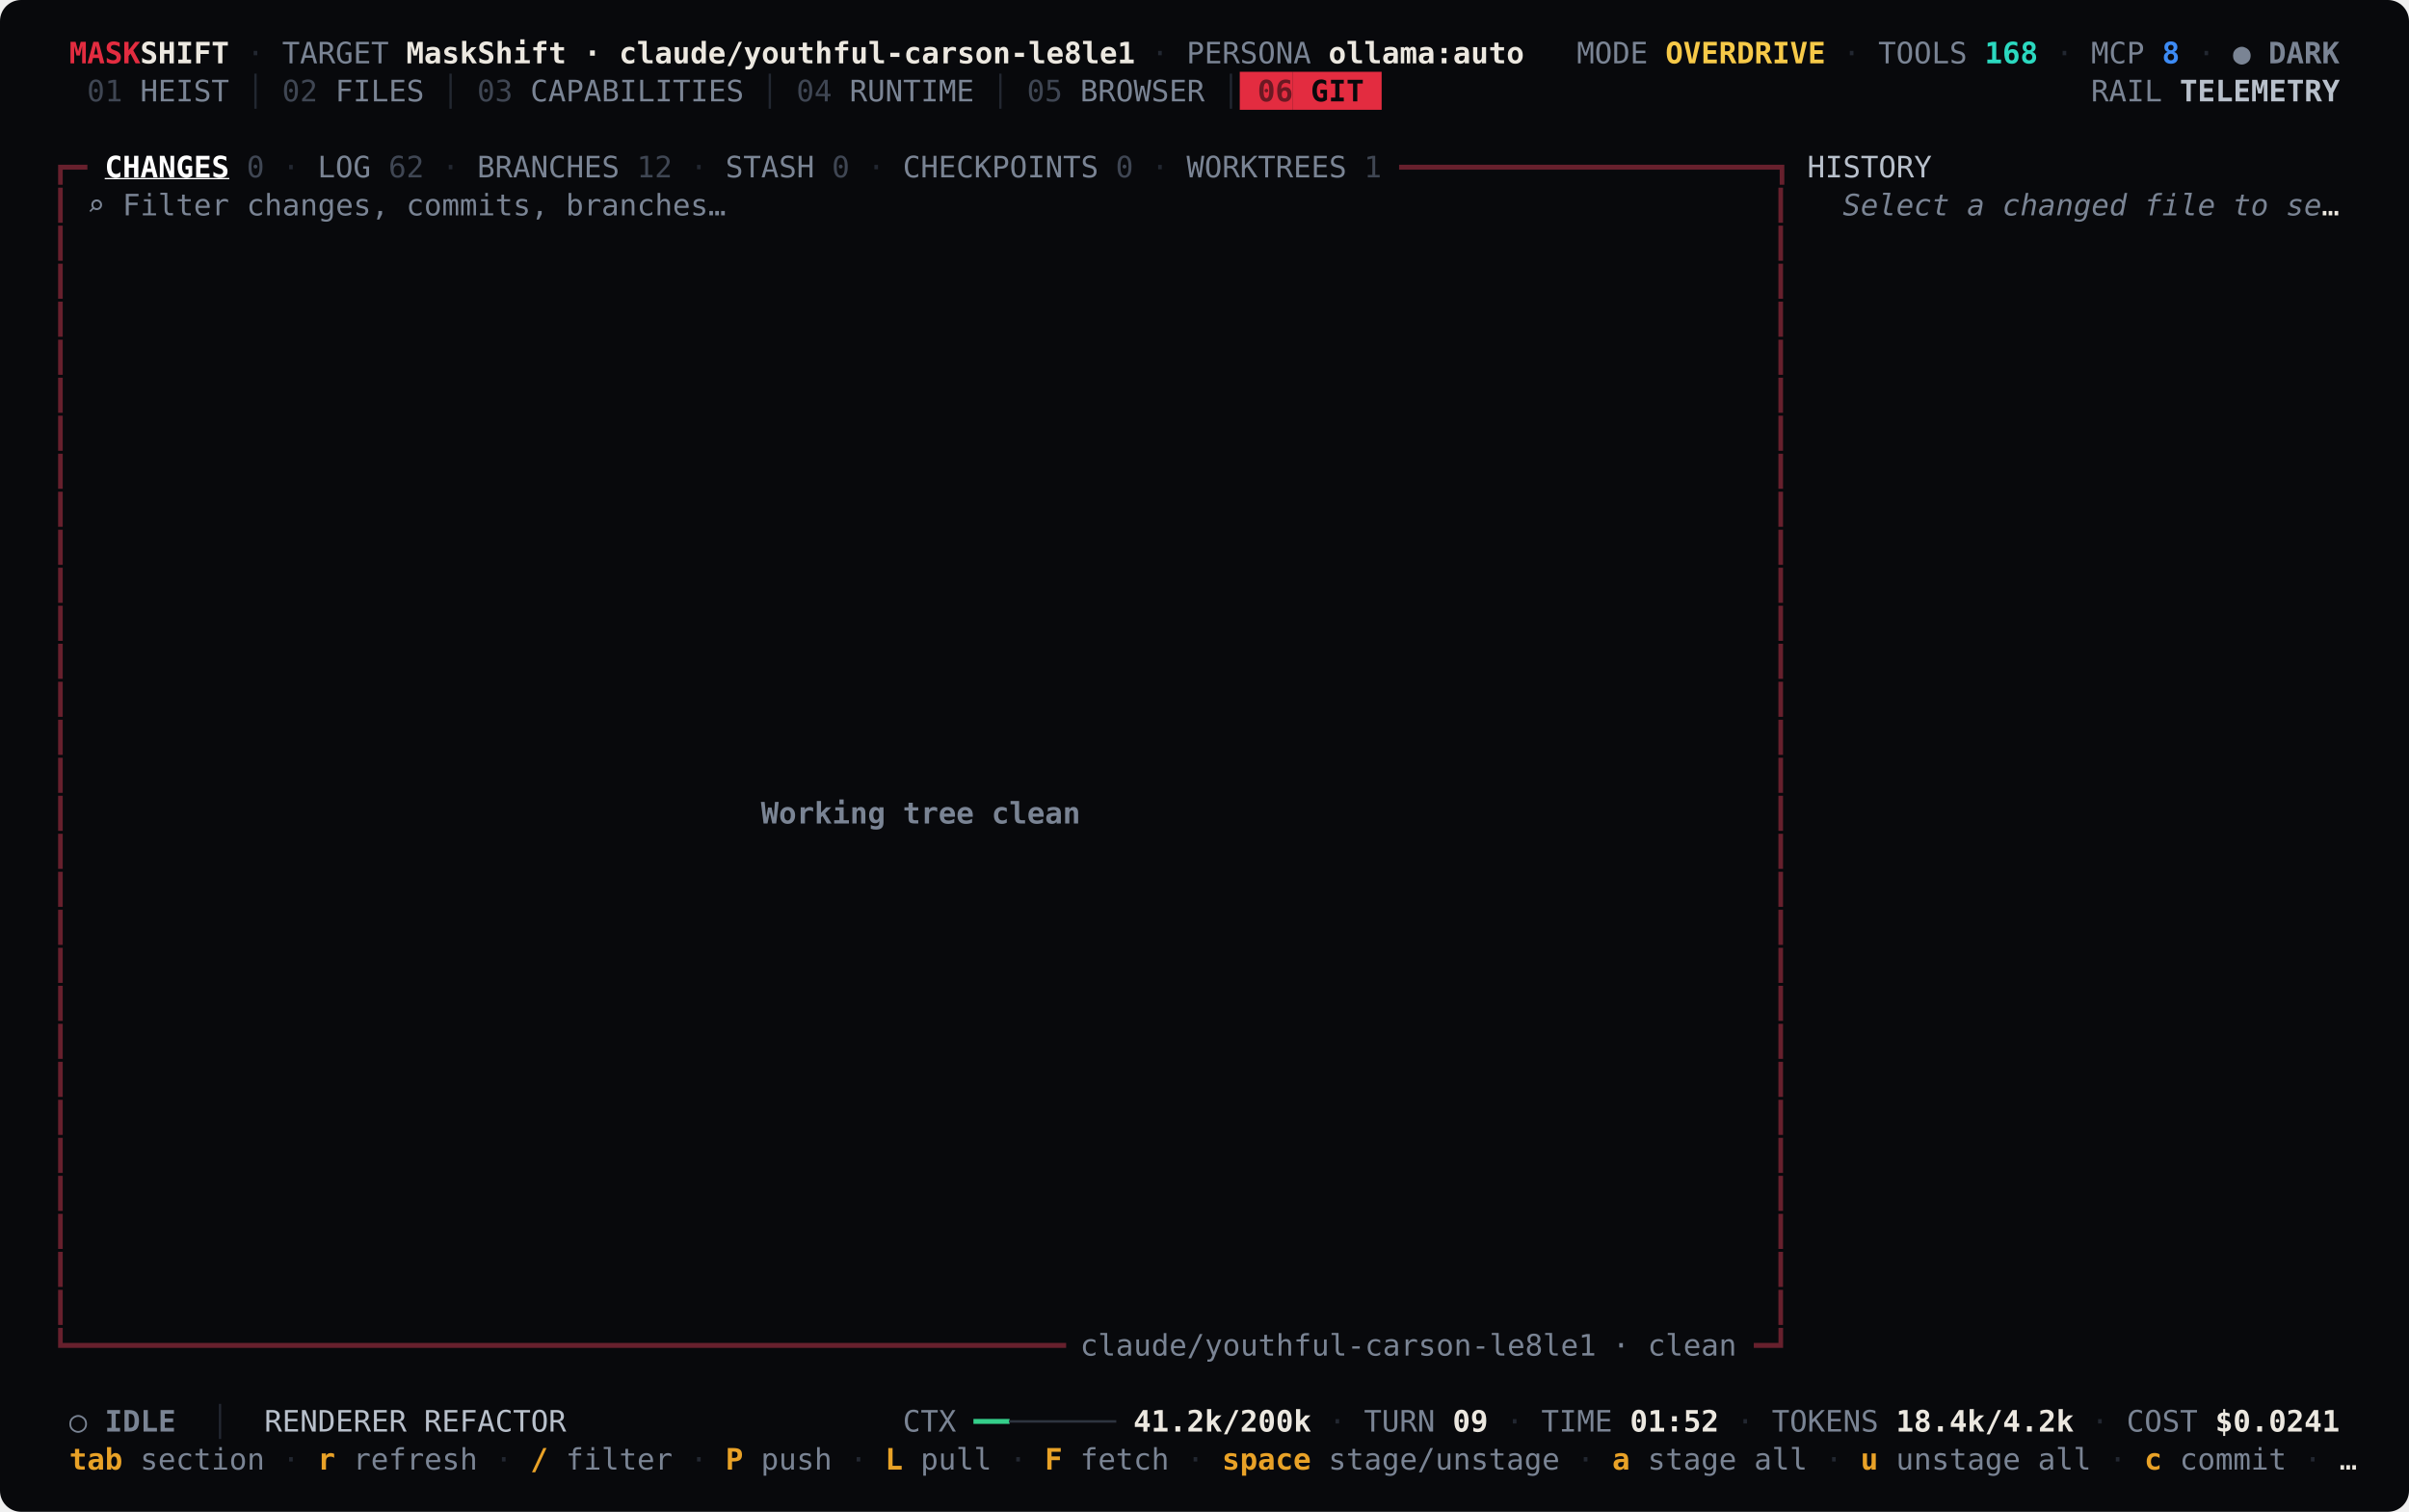
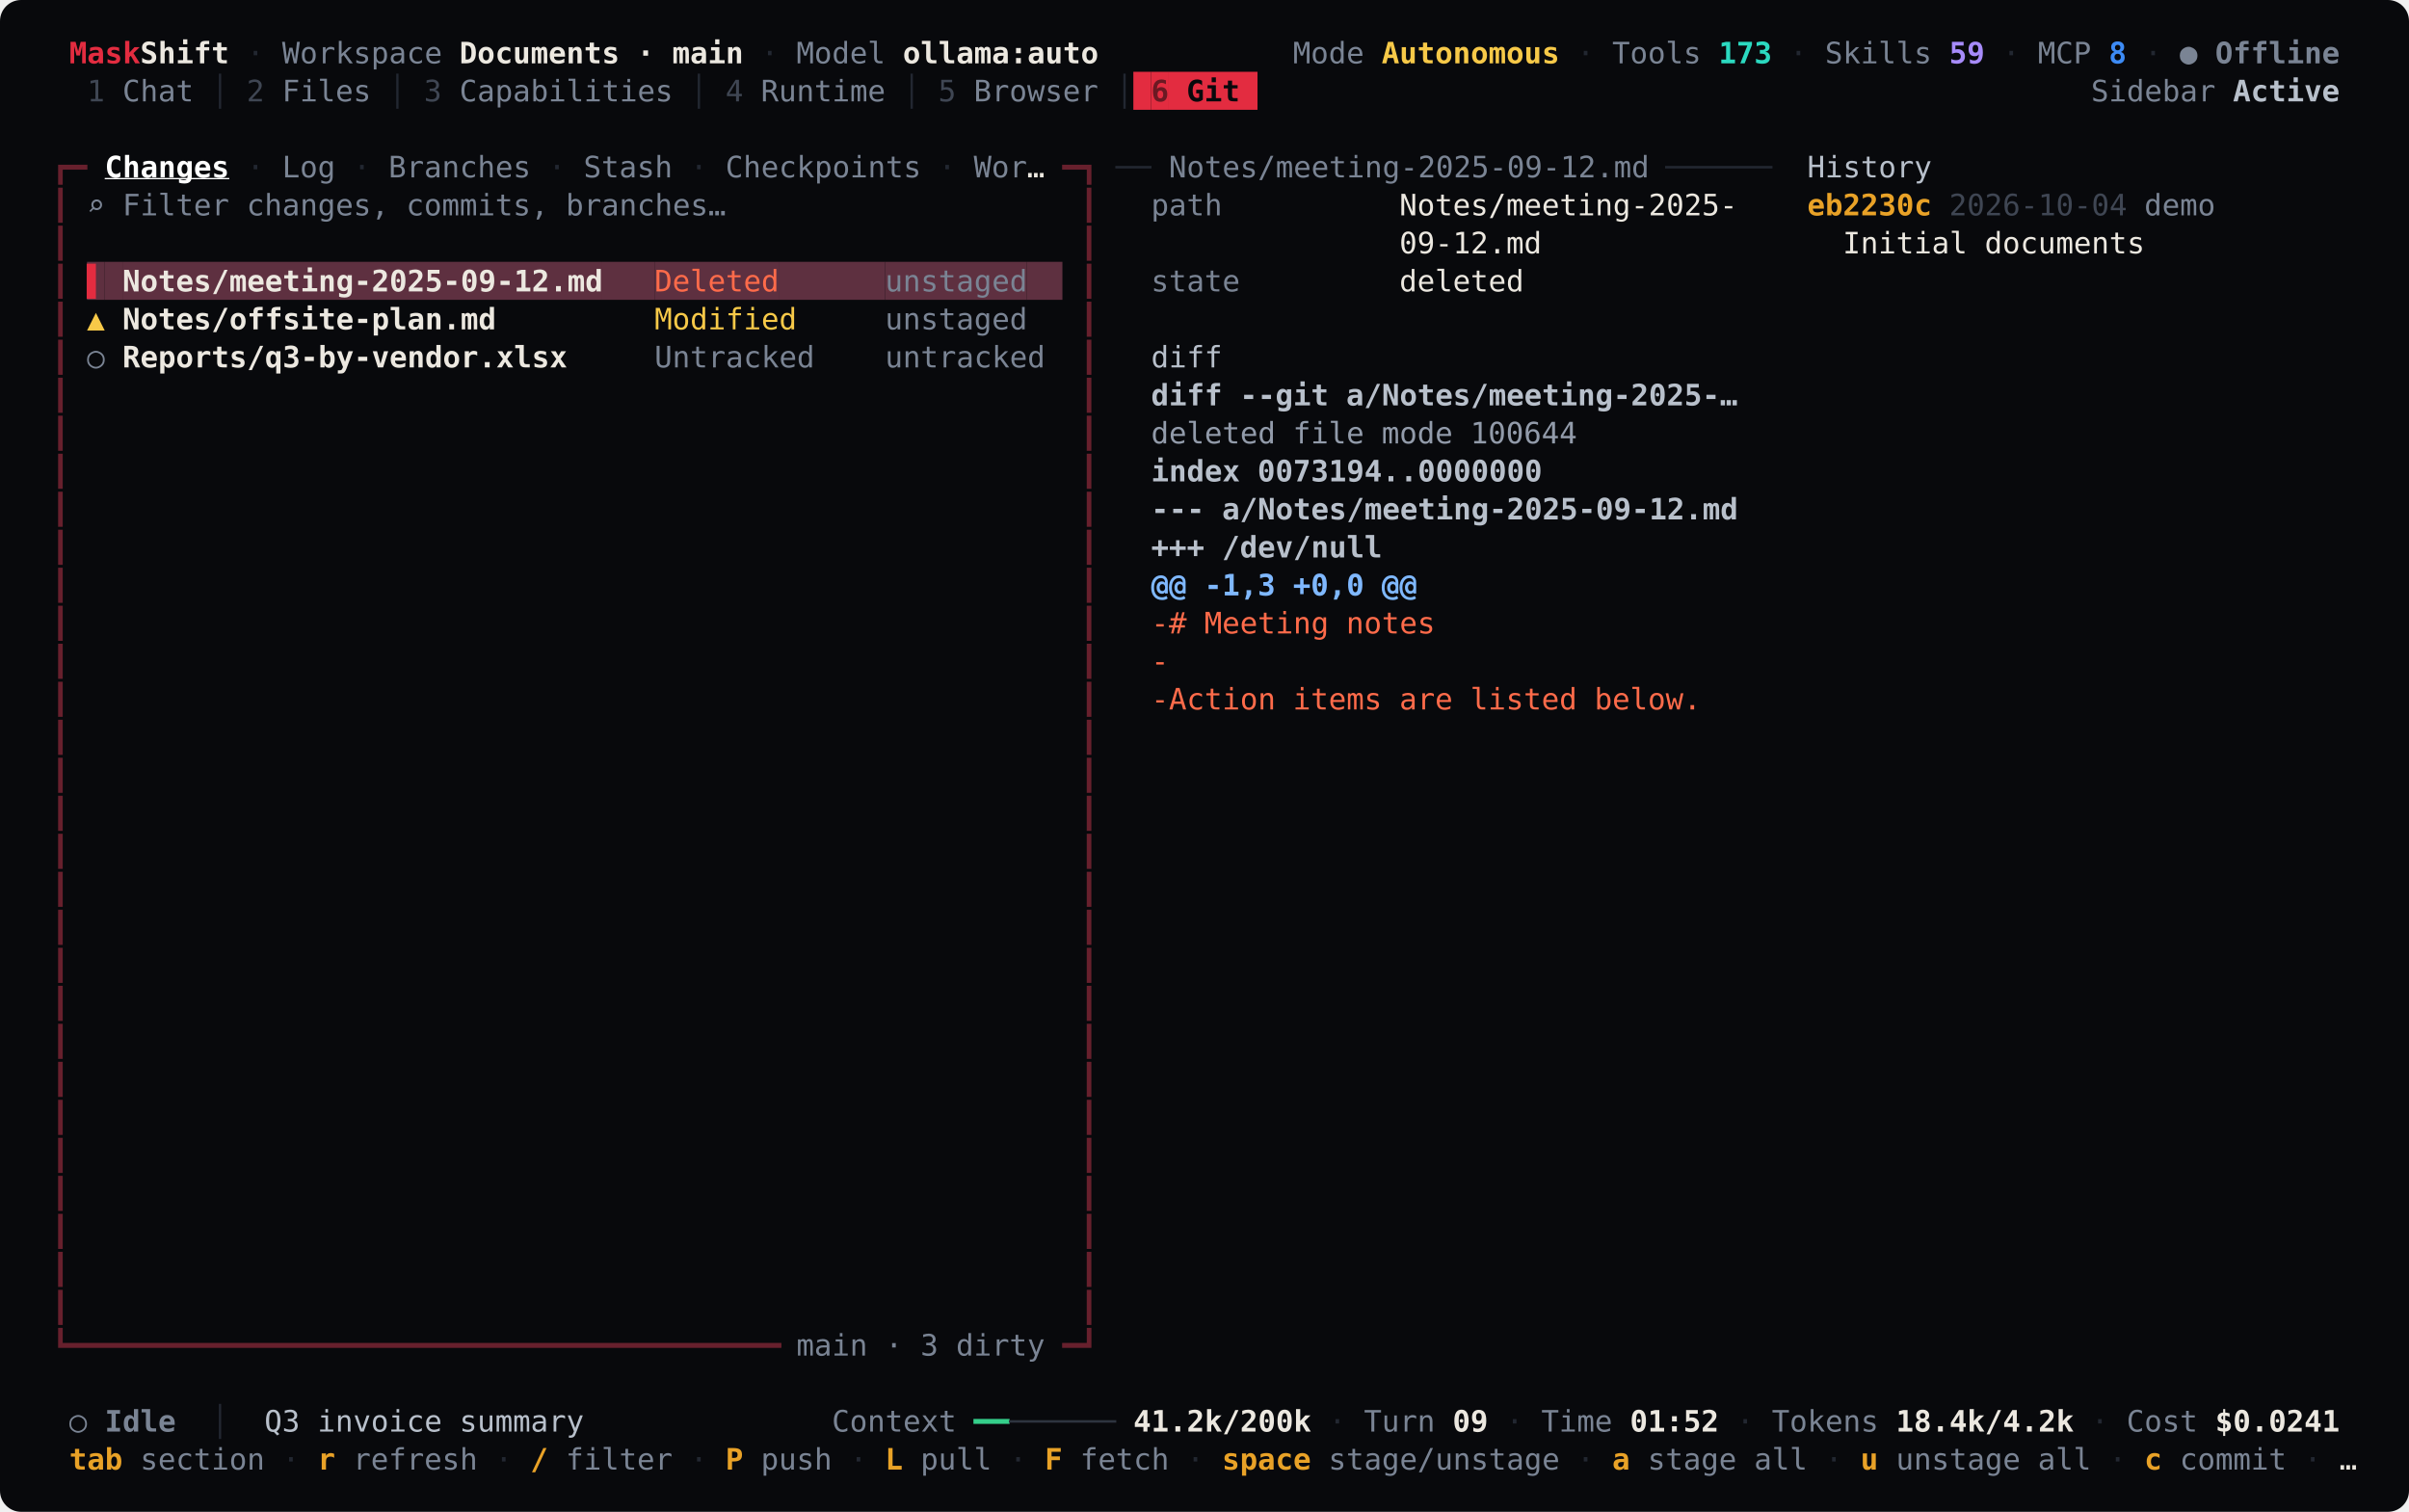
- <svg xmlns="http://www.w3.org/2000/svg" width="1141" height="716" viewBox="0 0 1141 716" role="img" aria-label="MaskShift — 06 GIT">
+ <svg xmlns="http://www.w3.org/2000/svg" width="1141" height="716" viewBox="0 0 1141 716" role="img" aria-label="MaskShift — Git">
  <rect width="100%" height="100%" rx="10" fill="#08090C" />
  <g font-family="SFMono-Regular, Menlo, Consolas, DejaVu Sans Mono, monospace" font-size="14" xml:space="preserve">
-     <text x="32.80" y="30.00" fill="#e32c40" textLength="33.60" lengthAdjust="spacingAndGlyphs" font-weight="700">MASK</text>
-     <text x="66.40" y="30.00" fill="#ece8e0" textLength="42.00" lengthAdjust="spacingAndGlyphs" font-weight="700">SHIFT</text>
+     <text x="32.80" y="30.00" fill="#e32c40" textLength="33.60" lengthAdjust="spacingAndGlyphs" font-weight="700">Mask</text>
+     <text x="66.40" y="30.00" fill="#ece8e0" textLength="42.00" lengthAdjust="spacingAndGlyphs" font-weight="700">Shift</text>
    <text x="116.80" y="30.00" fill="#222731" textLength="8.40" lengthAdjust="spacingAndGlyphs">·</text>
-     <text x="133.60" y="30.00" fill="#7a8494" textLength="50.40" lengthAdjust="spacingAndGlyphs">TARGET</text>
-     <text x="192.40" y="30.00" fill="#ece8e0" textLength="75.60" lengthAdjust="spacingAndGlyphs" font-weight="700">MaskShift</text>
-     <text x="276.40" y="30.00" fill="#ece8e0" textLength="8.40" lengthAdjust="spacingAndGlyphs" font-weight="700">·</text>
-     <text x="293.20" y="30.00" fill="#ece8e0" textLength="243.60" lengthAdjust="spacingAndGlyphs" font-weight="700">claude/youthful-carson-le8le1</text>
-     <text x="545.20" y="30.00" fill="#222731" textLength="8.40" lengthAdjust="spacingAndGlyphs">·</text>
-     <text x="562.00" y="30.00" fill="#7a8494" textLength="58.80" lengthAdjust="spacingAndGlyphs">PERSONA</text>
-     <text x="629.20" y="30.00" fill="#ece8e0" textLength="92.40" lengthAdjust="spacingAndGlyphs" font-weight="700">ollama:auto</text>
-     <text x="746.80" y="30.00" fill="#7a8494" textLength="33.60" lengthAdjust="spacingAndGlyphs">MODE</text>
-     <text x="788.80" y="30.00" fill="#f7c948" textLength="75.60" lengthAdjust="spacingAndGlyphs" font-weight="700">OVERDRIVE</text>
-     <text x="872.80" y="30.00" fill="#222731" textLength="8.40" lengthAdjust="spacingAndGlyphs">·</text>
-     <text x="889.60" y="30.00" fill="#7a8494" textLength="42.00" lengthAdjust="spacingAndGlyphs">TOOLS</text>
-     <text x="940.00" y="30.00" fill="#2bd9c0" textLength="25.20" lengthAdjust="spacingAndGlyphs" font-weight="700">168</text>
-     <text x="973.60" y="30.00" fill="#222731" textLength="8.40" lengthAdjust="spacingAndGlyphs">·</text>
-     <text x="990.40" y="30.00" fill="#7a8494" textLength="25.20" lengthAdjust="spacingAndGlyphs">MCP</text>
-     <text x="1024.00" y="30.00" fill="#3d8bf5" textLength="8.40" lengthAdjust="spacingAndGlyphs" font-weight="700">8</text>
-     <text x="1040.80" y="30.00" fill="#222731" textLength="8.40" lengthAdjust="spacingAndGlyphs">·</text>
-     <text x="1057.60" y="30.00" fill="#7a8494" textLength="8.40" lengthAdjust="spacingAndGlyphs">●</text>
-     <text x="1074.40" y="30.00" fill="#7a8494" textLength="33.60" lengthAdjust="spacingAndGlyphs" font-weight="700">DARK</text>
-     <text x="41.20" y="48.00" fill="#3f4653" textLength="16.80" lengthAdjust="spacingAndGlyphs">01</text>
-     <text x="66.40" y="48.00" fill="#7a8494" textLength="42.00" lengthAdjust="spacingAndGlyphs">HEIST</text>
-     <text x="116.80" y="48.00" fill="#222731" textLength="8.40" lengthAdjust="spacingAndGlyphs">│</text>
-     <text x="133.60" y="48.00" fill="#3f4653" textLength="16.80" lengthAdjust="spacingAndGlyphs">02</text>
-     <text x="158.80" y="48.00" fill="#7a8494" textLength="42.00" lengthAdjust="spacingAndGlyphs">FILES</text>
-     <text x="209.20" y="48.00" fill="#222731" textLength="8.40" lengthAdjust="spacingAndGlyphs">│</text>
-     <text x="226.00" y="48.00" fill="#3f4653" textLength="16.80" lengthAdjust="spacingAndGlyphs">03</text>
-     <text x="251.20" y="48.00" fill="#7a8494" textLength="100.80" lengthAdjust="spacingAndGlyphs">CAPABILITIES</text>
-     <text x="360.40" y="48.00" fill="#222731" textLength="8.40" lengthAdjust="spacingAndGlyphs">│</text>
-     <text x="377.20" y="48.00" fill="#3f4653" textLength="16.80" lengthAdjust="spacingAndGlyphs">04</text>
-     <text x="402.40" y="48.00" fill="#7a8494" textLength="58.80" lengthAdjust="spacingAndGlyphs">RUNTIME</text>
-     <text x="469.60" y="48.00" fill="#222731" textLength="8.40" lengthAdjust="spacingAndGlyphs">│</text>
-     <text x="486.40" y="48.00" fill="#3f4653" textLength="16.80" lengthAdjust="spacingAndGlyphs">05</text>
-     <text x="511.60" y="48.00" fill="#7a8494" textLength="58.80" lengthAdjust="spacingAndGlyphs">BROWSER</text>
-     <text x="578.80" y="48.00" fill="#222731" textLength="8.40" lengthAdjust="spacingAndGlyphs">│</text>
-     <rect x="587.20" y="34.00" width="8.40" height="18" fill="#e32c40" />
-     <rect x="595.60" y="34.00" width="16.80" height="18" fill="#e32c40" />
-     <text x="595.60" y="48.00" fill="#6b1923" textLength="16.80" lengthAdjust="spacingAndGlyphs" font-weight="700">06</text>
-     <rect x="612.40" y="34.00" width="42.00" height="18" fill="#e32c40" />
-     <text x="620.80" y="48.00" fill="#08090c" textLength="25.20" lengthAdjust="spacingAndGlyphs" font-weight="700">GIT</text>
-     <text x="990.40" y="48.00" fill="#7a8494" textLength="33.60" lengthAdjust="spacingAndGlyphs">RAIL</text>
-     <text x="1032.40" y="48.00" fill="#b8c0cb" textLength="75.60" lengthAdjust="spacingAndGlyphs" font-weight="700">TELEMETRY</text>
+     <text x="133.60" y="30.00" fill="#7a8494" textLength="75.60" lengthAdjust="spacingAndGlyphs">Workspace</text>
+     <text x="217.60" y="30.00" fill="#ece8e0" textLength="75.60" lengthAdjust="spacingAndGlyphs" font-weight="700">Documents</text>
+     <text x="301.60" y="30.00" fill="#ece8e0" textLength="8.40" lengthAdjust="spacingAndGlyphs" font-weight="700">·</text>
+     <text x="318.40" y="30.00" fill="#ece8e0" textLength="33.60" lengthAdjust="spacingAndGlyphs" font-weight="700">main</text>
+     <text x="360.40" y="30.00" fill="#222731" textLength="8.40" lengthAdjust="spacingAndGlyphs">·</text>
+     <text x="377.20" y="30.00" fill="#7a8494" textLength="42.00" lengthAdjust="spacingAndGlyphs">Model</text>
+     <text x="427.60" y="30.00" fill="#ece8e0" textLength="92.40" lengthAdjust="spacingAndGlyphs" font-weight="700">ollama:auto</text>
+     <text x="612.40" y="30.00" fill="#7a8494" textLength="33.60" lengthAdjust="spacingAndGlyphs">Mode</text>
+     <text x="654.40" y="30.00" fill="#f7c948" textLength="84.00" lengthAdjust="spacingAndGlyphs" font-weight="700">Autonomous</text>
+     <text x="746.80" y="30.00" fill="#222731" textLength="8.40" lengthAdjust="spacingAndGlyphs">·</text>
+     <text x="763.60" y="30.00" fill="#7a8494" textLength="42.00" lengthAdjust="spacingAndGlyphs">Tools</text>
+     <text x="814.00" y="30.00" fill="#2bd9c0" textLength="25.20" lengthAdjust="spacingAndGlyphs" font-weight="700">173</text>
+     <text x="847.60" y="30.00" fill="#222731" textLength="8.40" lengthAdjust="spacingAndGlyphs">·</text>
+     <text x="864.40" y="30.00" fill="#7a8494" textLength="50.40" lengthAdjust="spacingAndGlyphs">Skills</text>
+     <text x="923.20" y="30.00" fill="#a78bfa" textLength="16.80" lengthAdjust="spacingAndGlyphs" font-weight="700">59</text>
+     <text x="948.40" y="30.00" fill="#222731" textLength="8.40" lengthAdjust="spacingAndGlyphs">·</text>
+     <text x="965.20" y="30.00" fill="#7a8494" textLength="25.20" lengthAdjust="spacingAndGlyphs">MCP</text>
+     <text x="998.80" y="30.00" fill="#3d8bf5" textLength="8.40" lengthAdjust="spacingAndGlyphs" font-weight="700">8</text>
+     <text x="1015.60" y="30.00" fill="#222731" textLength="8.40" lengthAdjust="spacingAndGlyphs">·</text>
+     <text x="1032.40" y="30.00" fill="#7a8494" textLength="8.40" lengthAdjust="spacingAndGlyphs">●</text>
+     <text x="1049.20" y="30.00" fill="#7a8494" textLength="58.80" lengthAdjust="spacingAndGlyphs" font-weight="700">Offline</text>
+     <text x="41.20" y="48.00" fill="#3f4653" textLength="8.40" lengthAdjust="spacingAndGlyphs">1</text>
+     <text x="58.00" y="48.00" fill="#7a8494" textLength="33.60" lengthAdjust="spacingAndGlyphs">Chat</text>
+     <text x="100.00" y="48.00" fill="#222731" textLength="8.40" lengthAdjust="spacingAndGlyphs">│</text>
+     <text x="116.80" y="48.00" fill="#3f4653" textLength="8.40" lengthAdjust="spacingAndGlyphs">2</text>
+     <text x="133.60" y="48.00" fill="#7a8494" textLength="42.00" lengthAdjust="spacingAndGlyphs">Files</text>
+     <text x="184.00" y="48.00" fill="#222731" textLength="8.40" lengthAdjust="spacingAndGlyphs">│</text>
+     <text x="200.80" y="48.00" fill="#3f4653" textLength="8.40" lengthAdjust="spacingAndGlyphs">3</text>
+     <text x="217.60" y="48.00" fill="#7a8494" textLength="100.80" lengthAdjust="spacingAndGlyphs">Capabilities</text>
+     <text x="326.80" y="48.00" fill="#222731" textLength="8.40" lengthAdjust="spacingAndGlyphs">│</text>
+     <text x="343.60" y="48.00" fill="#3f4653" textLength="8.40" lengthAdjust="spacingAndGlyphs">4</text>
+     <text x="360.40" y="48.00" fill="#7a8494" textLength="58.80" lengthAdjust="spacingAndGlyphs">Runtime</text>
+     <text x="427.60" y="48.00" fill="#222731" textLength="8.40" lengthAdjust="spacingAndGlyphs">│</text>
+     <text x="444.40" y="48.00" fill="#3f4653" textLength="8.40" lengthAdjust="spacingAndGlyphs">5</text>
+     <text x="461.20" y="48.00" fill="#7a8494" textLength="58.80" lengthAdjust="spacingAndGlyphs">Browser</text>
+     <text x="528.40" y="48.00" fill="#222731" textLength="8.40" lengthAdjust="spacingAndGlyphs">│</text>
+     <rect x="536.80" y="34.00" width="8.40" height="18" fill="#e32c40" />
+     <rect x="545.20" y="34.00" width="8.40" height="18" fill="#e32c40" />
+     <text x="545.20" y="48.00" fill="#6b1923" textLength="8.40" lengthAdjust="spacingAndGlyphs" font-weight="700">6</text>
+     <rect x="553.60" y="34.00" width="42.00" height="18" fill="#e32c40" />
+     <text x="562.00" y="48.00" fill="#08090c" textLength="25.20" lengthAdjust="spacingAndGlyphs" font-weight="700">Git</text>
+     <text x="990.40" y="48.00" fill="#7a8494" textLength="58.80" lengthAdjust="spacingAndGlyphs">Sidebar</text>
+     <text x="1057.60" y="48.00" fill="#b8c0cb" textLength="50.40" lengthAdjust="spacingAndGlyphs" font-weight="700">Active</text>
    <text x="24.40" y="84.00" fill="#67202d" textLength="16.80" lengthAdjust="spacingAndGlyphs">┏━</text>
-     <text x="49.60" y="84.00" fill="#ffffff" textLength="58.80" lengthAdjust="spacingAndGlyphs" font-weight="700" text-decoration="underline">CHANGES</text>
-     <text x="116.80" y="84.00" fill="#3f4653" textLength="8.40" lengthAdjust="spacingAndGlyphs">0</text>
-     <text x="133.60" y="84.00" fill="#222731" textLength="8.40" lengthAdjust="spacingAndGlyphs">·</text>
-     <text x="150.40" y="84.00" fill="#7a8494" textLength="25.20" lengthAdjust="spacingAndGlyphs">LOG</text>
-     <text x="184.00" y="84.00" fill="#3f4653" textLength="16.80" lengthAdjust="spacingAndGlyphs">62</text>
-     <text x="209.20" y="84.00" fill="#222731" textLength="8.40" lengthAdjust="spacingAndGlyphs">·</text>
-     <text x="226.00" y="84.00" fill="#7a8494" textLength="67.20" lengthAdjust="spacingAndGlyphs">BRANCHES</text>
-     <text x="301.60" y="84.00" fill="#3f4653" textLength="16.80" lengthAdjust="spacingAndGlyphs">12</text>
+     <text x="49.60" y="84.00" fill="#ffffff" textLength="58.80" lengthAdjust="spacingAndGlyphs" font-weight="700" text-decoration="underline">Changes</text>
+     <text x="116.80" y="84.00" fill="#222731" textLength="8.40" lengthAdjust="spacingAndGlyphs">·</text>
+     <text x="133.60" y="84.00" fill="#7a8494" textLength="25.20" lengthAdjust="spacingAndGlyphs">Log</text>
+     <text x="167.20" y="84.00" fill="#222731" textLength="8.40" lengthAdjust="spacingAndGlyphs">·</text>
+     <text x="184.00" y="84.00" fill="#7a8494" textLength="67.20" lengthAdjust="spacingAndGlyphs">Branches</text>
+     <text x="259.60" y="84.00" fill="#222731" textLength="8.40" lengthAdjust="spacingAndGlyphs">·</text>
+     <text x="276.40" y="84.00" fill="#7a8494" textLength="42.00" lengthAdjust="spacingAndGlyphs">Stash</text>
    <text x="326.80" y="84.00" fill="#222731" textLength="8.40" lengthAdjust="spacingAndGlyphs">·</text>
-     <text x="343.60" y="84.00" fill="#7a8494" textLength="42.00" lengthAdjust="spacingAndGlyphs">STASH</text>
-     <text x="394.00" y="84.00" fill="#3f4653" textLength="8.40" lengthAdjust="spacingAndGlyphs">0</text>
-     <text x="410.80" y="84.00" fill="#222731" textLength="8.40" lengthAdjust="spacingAndGlyphs">·</text>
-     <text x="427.60" y="84.00" fill="#7a8494" textLength="92.40" lengthAdjust="spacingAndGlyphs">CHECKPOINTS</text>
-     <text x="528.40" y="84.00" fill="#3f4653" textLength="8.40" lengthAdjust="spacingAndGlyphs">0</text>
-     <text x="545.20" y="84.00" fill="#222731" textLength="8.40" lengthAdjust="spacingAndGlyphs">·</text>
-     <text x="562.00" y="84.00" fill="#7a8494" textLength="75.60" lengthAdjust="spacingAndGlyphs">WORKTREES</text>
-     <text x="646.00" y="84.00" fill="#3f4653" textLength="8.40" lengthAdjust="spacingAndGlyphs">1</text>
-     <text x="662.80" y="84.00" fill="#67202d" textLength="184.80" lengthAdjust="spacingAndGlyphs">━━━━━━━━━━━━━━━━━━━━━┓</text>
-     <text x="856.00" y="84.00" fill="#b8c0cb" textLength="58.80" lengthAdjust="spacingAndGlyphs">HISTORY</text>
+     <text x="343.60" y="84.00" fill="#7a8494" textLength="92.40" lengthAdjust="spacingAndGlyphs">Checkpoints</text>
+     <text x="444.40" y="84.00" fill="#222731" textLength="8.40" lengthAdjust="spacingAndGlyphs">·</text>
+     <text x="461.20" y="84.00" fill="#7a8494" textLength="25.20" lengthAdjust="spacingAndGlyphs">Wor</text>
+     <text x="486.40" y="84.00" fill="#ECE8E0" textLength="8.40" lengthAdjust="spacingAndGlyphs">…</text>
+     <text x="503.20" y="84.00" fill="#67202d" textLength="16.80" lengthAdjust="spacingAndGlyphs">━┓</text>
+     <text x="528.40" y="84.00" fill="#222731" textLength="16.80" lengthAdjust="spacingAndGlyphs">──</text>
+     <text x="553.60" y="84.00" fill="#7a8494" textLength="226.80" lengthAdjust="spacingAndGlyphs">Notes/meeting-2025-09-12.md</text>
+     <text x="788.80" y="84.00" fill="#222731" textLength="50.40" lengthAdjust="spacingAndGlyphs">──────</text>
+     <text x="856.00" y="84.00" fill="#b8c0cb" textLength="58.80" lengthAdjust="spacingAndGlyphs">History</text>
    <text x="24.40" y="102.00" fill="#67202d" textLength="8.40" lengthAdjust="spacingAndGlyphs">┃</text>
    <text x="41.20" y="102.00" fill="#7a8494" textLength="8.40" lengthAdjust="spacingAndGlyphs">⌕</text>
    <text x="58.00" y="102.00" fill="#7a8494" textLength="50.40" lengthAdjust="spacingAndGlyphs">Filter</text>
    <text x="116.80" y="102.00" fill="#7a8494" textLength="67.20" lengthAdjust="spacingAndGlyphs">changes,</text>
    <text x="192.40" y="102.00" fill="#7a8494" textLength="67.20" lengthAdjust="spacingAndGlyphs">commits,</text>
    <text x="268.00" y="102.00" fill="#7a8494" textLength="75.60" lengthAdjust="spacingAndGlyphs">branches…</text>
-     <text x="839.20" y="102.00" fill="#67202d" textLength="8.40" lengthAdjust="spacingAndGlyphs">┃</text>
-     <text x="872.80" y="102.00" fill="#7a8494" textLength="50.40" lengthAdjust="spacingAndGlyphs" font-style="italic">Select</text>
-     <text x="931.60" y="102.00" fill="#7a8494" textLength="8.40" lengthAdjust="spacingAndGlyphs" font-style="italic">a</text>
-     <text x="948.40" y="102.00" fill="#7a8494" textLength="58.80" lengthAdjust="spacingAndGlyphs" font-style="italic">changed</text>
-     <text x="1015.60" y="102.00" fill="#7a8494" textLength="33.60" lengthAdjust="spacingAndGlyphs" font-style="italic">file</text>
-     <text x="1057.60" y="102.00" fill="#7a8494" textLength="16.80" lengthAdjust="spacingAndGlyphs" font-style="italic">to</text>
-     <text x="1082.80" y="102.00" fill="#7a8494" textLength="16.80" lengthAdjust="spacingAndGlyphs" font-style="italic">se</text>
-     <text x="1099.60" y="102.00" fill="#ECE8E0" textLength="8.40" lengthAdjust="spacingAndGlyphs">…</text>
+     <text x="511.60" y="102.00" fill="#67202d" textLength="8.40" lengthAdjust="spacingAndGlyphs">┃</text>
+     <text x="545.20" y="102.00" fill="#7a8494" textLength="33.60" lengthAdjust="spacingAndGlyphs">path</text>
+     <text x="662.80" y="102.00" fill="#ece8e0" textLength="159.60" lengthAdjust="spacingAndGlyphs">Notes/meeting-2025-</text>
+     <text x="856.00" y="102.00" fill="#e9a227" textLength="58.80" lengthAdjust="spacingAndGlyphs" font-weight="700">eb2230c</text>
+     <text x="923.20" y="102.00" fill="#3f4653" textLength="84.00" lengthAdjust="spacingAndGlyphs">2026-10-04</text>
+     <text x="1015.60" y="102.00" fill="#7a8494" textLength="33.60" lengthAdjust="spacingAndGlyphs">demo</text>
    <text x="24.40" y="120.00" fill="#67202d" textLength="8.40" lengthAdjust="spacingAndGlyphs">┃</text>
-     <text x="839.20" y="120.00" fill="#67202d" textLength="8.40" lengthAdjust="spacingAndGlyphs">┃</text>
+     <text x="511.60" y="120.00" fill="#67202d" textLength="8.40" lengthAdjust="spacingAndGlyphs">┃</text>
+     <text x="662.80" y="120.00" fill="#ece8e0" textLength="67.20" lengthAdjust="spacingAndGlyphs">09-12.md</text>
+     <text x="872.80" y="120.00" fill="#ece8e0" textLength="58.80" lengthAdjust="spacingAndGlyphs">Initial</text>
+     <text x="940.00" y="120.00" fill="#ece8e0" textLength="75.60" lengthAdjust="spacingAndGlyphs">documents</text>
    <text x="24.40" y="138.00" fill="#67202d" textLength="8.40" lengthAdjust="spacingAndGlyphs">┃</text>
-     <text x="839.20" y="138.00" fill="#67202d" textLength="8.40" lengthAdjust="spacingAndGlyphs">┃</text>
+     <rect x="41.20" y="124.00" width="8.40" height="18" fill="#5e3040" />
+     <text x="41.20" y="138.00" fill="#e32c40" textLength="8.40" lengthAdjust="spacingAndGlyphs">▌</text>
+     <rect x="49.60" y="124.00" width="8.40" height="18" fill="#5e3040" />
+     <rect x="58.00" y="124.00" width="226.80" height="18" fill="#5e3040" />
+     <text x="58.00" y="138.00" fill="#ece8e0" textLength="226.80" lengthAdjust="spacingAndGlyphs" font-weight="700">Notes/meeting-2025-09-12.md</text>
+     <rect x="284.80" y="124.00" width="25.20" height="18" fill="#5e3040" />
+     <rect x="310.00" y="124.00" width="58.80" height="18" fill="#5e3040" />
+     <text x="310.00" y="138.00" fill="#ff6b4a" textLength="58.80" lengthAdjust="spacingAndGlyphs">Deleted</text>
+     <rect x="368.80" y="124.00" width="50.40" height="18" fill="#5e3040" />
+     <rect x="419.20" y="124.00" width="67.20" height="18" fill="#5e3040" />
+     <text x="419.20" y="138.00" fill="#7a8494" textLength="67.20" lengthAdjust="spacingAndGlyphs">unstaged</text>
+     <rect x="486.40" y="124.00" width="16.80" height="18" fill="#5e3040" />
+     <text x="511.60" y="138.00" fill="#67202d" textLength="8.40" lengthAdjust="spacingAndGlyphs">┃</text>
+     <text x="545.20" y="138.00" fill="#7a8494" textLength="42.00" lengthAdjust="spacingAndGlyphs">state</text>
+     <text x="662.80" y="138.00" fill="#ece8e0" textLength="58.80" lengthAdjust="spacingAndGlyphs">deleted</text>
    <text x="24.40" y="156.00" fill="#67202d" textLength="8.40" lengthAdjust="spacingAndGlyphs">┃</text>
-     <text x="839.20" y="156.00" fill="#67202d" textLength="8.40" lengthAdjust="spacingAndGlyphs">┃</text>
+     <text x="41.20" y="156.00" fill="#f7c948" textLength="8.40" lengthAdjust="spacingAndGlyphs">▲</text>
+     <text x="58.00" y="156.00" fill="#ece8e0" textLength="176.40" lengthAdjust="spacingAndGlyphs" font-weight="700">Notes/offsite-plan.md</text>
+     <text x="310.00" y="156.00" fill="#f7c948" textLength="67.20" lengthAdjust="spacingAndGlyphs">Modified</text>
+     <text x="419.20" y="156.00" fill="#7a8494" textLength="67.20" lengthAdjust="spacingAndGlyphs">unstaged</text>
+     <text x="511.60" y="156.00" fill="#67202d" textLength="8.40" lengthAdjust="spacingAndGlyphs">┃</text>
    <text x="24.40" y="174.00" fill="#67202d" textLength="8.40" lengthAdjust="spacingAndGlyphs">┃</text>
-     <text x="839.20" y="174.00" fill="#67202d" textLength="8.40" lengthAdjust="spacingAndGlyphs">┃</text>
+     <text x="41.20" y="174.00" fill="#7a8494" textLength="8.40" lengthAdjust="spacingAndGlyphs">○</text>
+     <text x="58.00" y="174.00" fill="#ece8e0" textLength="210.00" lengthAdjust="spacingAndGlyphs" font-weight="700">Reports/q3-by-vendor.xlsx</text>
+     <text x="310.00" y="174.00" fill="#7a8494" textLength="75.60" lengthAdjust="spacingAndGlyphs">Untracked</text>
+     <text x="419.20" y="174.00" fill="#7a8494" textLength="75.60" lengthAdjust="spacingAndGlyphs">untracked</text>
+     <text x="511.60" y="174.00" fill="#67202d" textLength="8.40" lengthAdjust="spacingAndGlyphs">┃</text>
+     <text x="545.20" y="174.00" fill="#b8c0cb" textLength="33.60" lengthAdjust="spacingAndGlyphs">diff</text>
    <text x="24.40" y="192.00" fill="#67202d" textLength="8.40" lengthAdjust="spacingAndGlyphs">┃</text>
-     <text x="839.20" y="192.00" fill="#67202d" textLength="8.40" lengthAdjust="spacingAndGlyphs">┃</text>
+     <text x="511.60" y="192.00" fill="#67202d" textLength="8.40" lengthAdjust="spacingAndGlyphs">┃</text>
+     <text x="545.20" y="192.00" fill="#b8c0cb" textLength="33.60" lengthAdjust="spacingAndGlyphs" font-weight="700">diff</text>
+     <text x="587.20" y="192.00" fill="#b8c0cb" textLength="42.00" lengthAdjust="spacingAndGlyphs" font-weight="700">--git</text>
+     <text x="637.60" y="192.00" fill="#b8c0cb" textLength="184.80" lengthAdjust="spacingAndGlyphs" font-weight="700">a/Notes/meeting-2025-…</text>
    <text x="24.40" y="210.00" fill="#67202d" textLength="8.40" lengthAdjust="spacingAndGlyphs">┃</text>
-     <text x="839.20" y="210.00" fill="#67202d" textLength="8.40" lengthAdjust="spacingAndGlyphs">┃</text>
+     <text x="511.60" y="210.00" fill="#67202d" textLength="8.40" lengthAdjust="spacingAndGlyphs">┃</text>
+     <text x="545.20" y="210.00" fill="#929baa" textLength="58.80" lengthAdjust="spacingAndGlyphs">deleted</text>
+     <text x="612.40" y="210.00" fill="#929baa" textLength="33.60" lengthAdjust="spacingAndGlyphs">file</text>
+     <text x="654.40" y="210.00" fill="#929baa" textLength="33.60" lengthAdjust="spacingAndGlyphs">mode</text>
+     <text x="696.40" y="210.00" fill="#929baa" textLength="50.40" lengthAdjust="spacingAndGlyphs">100644</text>
    <text x="24.40" y="228.00" fill="#67202d" textLength="8.40" lengthAdjust="spacingAndGlyphs">┃</text>
-     <text x="839.20" y="228.00" fill="#67202d" textLength="8.40" lengthAdjust="spacingAndGlyphs">┃</text>
+     <text x="511.60" y="228.00" fill="#67202d" textLength="8.40" lengthAdjust="spacingAndGlyphs">┃</text>
+     <text x="545.20" y="228.00" fill="#b8c0cb" textLength="42.00" lengthAdjust="spacingAndGlyphs" font-weight="700">index</text>
+     <text x="595.60" y="228.00" fill="#b8c0cb" textLength="134.40" lengthAdjust="spacingAndGlyphs" font-weight="700">0073194..0000000</text>
    <text x="24.40" y="246.00" fill="#67202d" textLength="8.40" lengthAdjust="spacingAndGlyphs">┃</text>
-     <text x="839.20" y="246.00" fill="#67202d" textLength="8.40" lengthAdjust="spacingAndGlyphs">┃</text>
+     <text x="511.60" y="246.00" fill="#67202d" textLength="8.40" lengthAdjust="spacingAndGlyphs">┃</text>
+     <text x="545.20" y="246.00" fill="#b8c0cb" textLength="25.20" lengthAdjust="spacingAndGlyphs" font-weight="700">---</text>
+     <text x="578.80" y="246.00" fill="#b8c0cb" textLength="243.60" lengthAdjust="spacingAndGlyphs" font-weight="700">a/Notes/meeting-2025-09-12.md</text>
    <text x="24.40" y="264.00" fill="#67202d" textLength="8.40" lengthAdjust="spacingAndGlyphs">┃</text>
-     <text x="839.20" y="264.00" fill="#67202d" textLength="8.40" lengthAdjust="spacingAndGlyphs">┃</text>
+     <text x="511.60" y="264.00" fill="#67202d" textLength="8.40" lengthAdjust="spacingAndGlyphs">┃</text>
+     <text x="545.20" y="264.00" fill="#b8c0cb" textLength="25.20" lengthAdjust="spacingAndGlyphs" font-weight="700">+++</text>
+     <text x="578.80" y="264.00" fill="#b8c0cb" textLength="75.60" lengthAdjust="spacingAndGlyphs" font-weight="700">/dev/null</text>
    <text x="24.40" y="282.00" fill="#67202d" textLength="8.40" lengthAdjust="spacingAndGlyphs">┃</text>
-     <text x="839.20" y="282.00" fill="#67202d" textLength="8.40" lengthAdjust="spacingAndGlyphs">┃</text>
+     <text x="511.60" y="282.00" fill="#67202d" textLength="8.40" lengthAdjust="spacingAndGlyphs">┃</text>
+     <text x="545.20" y="282.00" fill="#7fb8ff" textLength="16.80" lengthAdjust="spacingAndGlyphs" font-weight="700">@@</text>
+     <text x="570.40" y="282.00" fill="#7fb8ff" textLength="33.60" lengthAdjust="spacingAndGlyphs" font-weight="700">-1,3</text>
+     <text x="612.40" y="282.00" fill="#7fb8ff" textLength="33.60" lengthAdjust="spacingAndGlyphs" font-weight="700">+0,0</text>
+     <text x="654.40" y="282.00" fill="#7fb8ff" textLength="16.80" lengthAdjust="spacingAndGlyphs" font-weight="700">@@</text>
    <text x="24.40" y="300.00" fill="#67202d" textLength="8.40" lengthAdjust="spacingAndGlyphs">┃</text>
-     <text x="839.20" y="300.00" fill="#67202d" textLength="8.40" lengthAdjust="spacingAndGlyphs">┃</text>
+     <text x="511.60" y="300.00" fill="#67202d" textLength="8.40" lengthAdjust="spacingAndGlyphs">┃</text>
+     <text x="545.20" y="300.00" fill="#ff6b4a" textLength="16.80" lengthAdjust="spacingAndGlyphs">-#</text>
+     <text x="570.40" y="300.00" fill="#ff6b4a" textLength="58.80" lengthAdjust="spacingAndGlyphs">Meeting</text>
+     <text x="637.60" y="300.00" fill="#ff6b4a" textLength="42.00" lengthAdjust="spacingAndGlyphs">notes</text>
    <text x="24.40" y="318.00" fill="#67202d" textLength="8.40" lengthAdjust="spacingAndGlyphs">┃</text>
-     <text x="839.20" y="318.00" fill="#67202d" textLength="8.40" lengthAdjust="spacingAndGlyphs">┃</text>
+     <text x="511.60" y="318.00" fill="#67202d" textLength="8.40" lengthAdjust="spacingAndGlyphs">┃</text>
+     <text x="545.20" y="318.00" fill="#ff6b4a" textLength="8.40" lengthAdjust="spacingAndGlyphs">-</text>
    <text x="24.40" y="336.00" fill="#67202d" textLength="8.40" lengthAdjust="spacingAndGlyphs">┃</text>
-     <text x="839.20" y="336.00" fill="#67202d" textLength="8.40" lengthAdjust="spacingAndGlyphs">┃</text>
+     <text x="511.60" y="336.00" fill="#67202d" textLength="8.40" lengthAdjust="spacingAndGlyphs">┃</text>
+     <text x="545.20" y="336.00" fill="#ff6b4a" textLength="58.80" lengthAdjust="spacingAndGlyphs">-Action</text>
+     <text x="612.40" y="336.00" fill="#ff6b4a" textLength="42.00" lengthAdjust="spacingAndGlyphs">items</text>
+     <text x="662.80" y="336.00" fill="#ff6b4a" textLength="25.20" lengthAdjust="spacingAndGlyphs">are</text>
+     <text x="696.40" y="336.00" fill="#ff6b4a" textLength="50.40" lengthAdjust="spacingAndGlyphs">listed</text>
+     <text x="755.20" y="336.00" fill="#ff6b4a" textLength="50.40" lengthAdjust="spacingAndGlyphs">below.</text>
    <text x="24.40" y="354.00" fill="#67202d" textLength="8.40" lengthAdjust="spacingAndGlyphs">┃</text>
-     <text x="839.20" y="354.00" fill="#67202d" textLength="8.40" lengthAdjust="spacingAndGlyphs">┃</text>
+     <text x="511.60" y="354.00" fill="#67202d" textLength="8.40" lengthAdjust="spacingAndGlyphs">┃</text>
    <text x="24.40" y="372.00" fill="#67202d" textLength="8.40" lengthAdjust="spacingAndGlyphs">┃</text>
-     <text x="839.20" y="372.00" fill="#67202d" textLength="8.40" lengthAdjust="spacingAndGlyphs">┃</text>
+     <text x="511.60" y="372.00" fill="#67202d" textLength="8.40" lengthAdjust="spacingAndGlyphs">┃</text>
    <text x="24.40" y="390.00" fill="#67202d" textLength="8.40" lengthAdjust="spacingAndGlyphs">┃</text>
-     <text x="360.40" y="390.00" fill="#7a8494" textLength="58.80" lengthAdjust="spacingAndGlyphs" font-weight="700">Working</text>
-     <text x="427.60" y="390.00" fill="#7a8494" textLength="33.60" lengthAdjust="spacingAndGlyphs" font-weight="700">tree</text>
-     <text x="469.60" y="390.00" fill="#7a8494" textLength="42.00" lengthAdjust="spacingAndGlyphs" font-weight="700">clean</text>
-     <text x="839.20" y="390.00" fill="#67202d" textLength="8.40" lengthAdjust="spacingAndGlyphs">┃</text>
+     <text x="511.60" y="390.00" fill="#67202d" textLength="8.40" lengthAdjust="spacingAndGlyphs">┃</text>
    <text x="24.40" y="408.00" fill="#67202d" textLength="8.40" lengthAdjust="spacingAndGlyphs">┃</text>
-     <text x="839.20" y="408.00" fill="#67202d" textLength="8.40" lengthAdjust="spacingAndGlyphs">┃</text>
+     <text x="511.60" y="408.00" fill="#67202d" textLength="8.40" lengthAdjust="spacingAndGlyphs">┃</text>
    <text x="24.40" y="426.00" fill="#67202d" textLength="8.40" lengthAdjust="spacingAndGlyphs">┃</text>
-     <text x="839.20" y="426.00" fill="#67202d" textLength="8.40" lengthAdjust="spacingAndGlyphs">┃</text>
+     <text x="511.60" y="426.00" fill="#67202d" textLength="8.40" lengthAdjust="spacingAndGlyphs">┃</text>
    <text x="24.40" y="444.00" fill="#67202d" textLength="8.40" lengthAdjust="spacingAndGlyphs">┃</text>
-     <text x="839.20" y="444.00" fill="#67202d" textLength="8.40" lengthAdjust="spacingAndGlyphs">┃</text>
+     <text x="511.60" y="444.00" fill="#67202d" textLength="8.40" lengthAdjust="spacingAndGlyphs">┃</text>
    <text x="24.40" y="462.00" fill="#67202d" textLength="8.40" lengthAdjust="spacingAndGlyphs">┃</text>
-     <text x="839.20" y="462.00" fill="#67202d" textLength="8.40" lengthAdjust="spacingAndGlyphs">┃</text>
+     <text x="511.60" y="462.00" fill="#67202d" textLength="8.40" lengthAdjust="spacingAndGlyphs">┃</text>
    <text x="24.40" y="480.00" fill="#67202d" textLength="8.40" lengthAdjust="spacingAndGlyphs">┃</text>
-     <text x="839.20" y="480.00" fill="#67202d" textLength="8.40" lengthAdjust="spacingAndGlyphs">┃</text>
+     <text x="511.60" y="480.00" fill="#67202d" textLength="8.40" lengthAdjust="spacingAndGlyphs">┃</text>
    <text x="24.40" y="498.00" fill="#67202d" textLength="8.40" lengthAdjust="spacingAndGlyphs">┃</text>
-     <text x="839.20" y="498.00" fill="#67202d" textLength="8.40" lengthAdjust="spacingAndGlyphs">┃</text>
+     <text x="511.60" y="498.00" fill="#67202d" textLength="8.40" lengthAdjust="spacingAndGlyphs">┃</text>
    <text x="24.40" y="516.00" fill="#67202d" textLength="8.40" lengthAdjust="spacingAndGlyphs">┃</text>
-     <text x="839.20" y="516.00" fill="#67202d" textLength="8.40" lengthAdjust="spacingAndGlyphs">┃</text>
+     <text x="511.60" y="516.00" fill="#67202d" textLength="8.40" lengthAdjust="spacingAndGlyphs">┃</text>
    <text x="24.40" y="534.00" fill="#67202d" textLength="8.40" lengthAdjust="spacingAndGlyphs">┃</text>
-     <text x="839.20" y="534.00" fill="#67202d" textLength="8.40" lengthAdjust="spacingAndGlyphs">┃</text>
+     <text x="511.60" y="534.00" fill="#67202d" textLength="8.40" lengthAdjust="spacingAndGlyphs">┃</text>
    <text x="24.40" y="552.00" fill="#67202d" textLength="8.40" lengthAdjust="spacingAndGlyphs">┃</text>
-     <text x="839.20" y="552.00" fill="#67202d" textLength="8.40" lengthAdjust="spacingAndGlyphs">┃</text>
+     <text x="511.60" y="552.00" fill="#67202d" textLength="8.40" lengthAdjust="spacingAndGlyphs">┃</text>
    <text x="24.40" y="570.00" fill="#67202d" textLength="8.40" lengthAdjust="spacingAndGlyphs">┃</text>
-     <text x="839.20" y="570.00" fill="#67202d" textLength="8.40" lengthAdjust="spacingAndGlyphs">┃</text>
+     <text x="511.60" y="570.00" fill="#67202d" textLength="8.40" lengthAdjust="spacingAndGlyphs">┃</text>
    <text x="24.40" y="588.00" fill="#67202d" textLength="8.40" lengthAdjust="spacingAndGlyphs">┃</text>
-     <text x="839.20" y="588.00" fill="#67202d" textLength="8.40" lengthAdjust="spacingAndGlyphs">┃</text>
+     <text x="511.60" y="588.00" fill="#67202d" textLength="8.40" lengthAdjust="spacingAndGlyphs">┃</text>
    <text x="24.40" y="606.00" fill="#67202d" textLength="8.40" lengthAdjust="spacingAndGlyphs">┃</text>
-     <text x="839.20" y="606.00" fill="#67202d" textLength="8.40" lengthAdjust="spacingAndGlyphs">┃</text>
+     <text x="511.60" y="606.00" fill="#67202d" textLength="8.40" lengthAdjust="spacingAndGlyphs">┃</text>
    <text x="24.40" y="624.00" fill="#67202d" textLength="8.40" lengthAdjust="spacingAndGlyphs">┃</text>
-     <text x="839.20" y="624.00" fill="#67202d" textLength="8.40" lengthAdjust="spacingAndGlyphs">┃</text>
-     <text x="24.40" y="642.00" fill="#67202d" textLength="478.80" lengthAdjust="spacingAndGlyphs">┗━━━━━━━━━━━━━━━━━━━━━━━━━━━━━━━━━━━━━━━━━━━━━━━━━━━━━━━━</text>
-     <text x="511.60" y="642.00" fill="#7a8494" textLength="243.60" lengthAdjust="spacingAndGlyphs">claude/youthful-carson-le8le1</text>
-     <text x="763.60" y="642.00" fill="#7a8494" textLength="8.40" lengthAdjust="spacingAndGlyphs">·</text>
-     <text x="780.40" y="642.00" fill="#7a8494" textLength="42.00" lengthAdjust="spacingAndGlyphs">clean</text>
-     <text x="830.80" y="642.00" fill="#67202d" textLength="16.80" lengthAdjust="spacingAndGlyphs">━┛</text>
+     <text x="511.60" y="624.00" fill="#67202d" textLength="8.40" lengthAdjust="spacingAndGlyphs">┃</text>
+     <text x="24.40" y="642.00" fill="#67202d" textLength="344.40" lengthAdjust="spacingAndGlyphs">┗━━━━━━━━━━━━━━━━━━━━━━━━━━━━━━━━━━━━━━━━</text>
+     <text x="377.20" y="642.00" fill="#7a8494" textLength="33.60" lengthAdjust="spacingAndGlyphs">main</text>
+     <text x="419.20" y="642.00" fill="#7a8494" textLength="8.40" lengthAdjust="spacingAndGlyphs">·</text>
+     <text x="436.00" y="642.00" fill="#7a8494" textLength="8.40" lengthAdjust="spacingAndGlyphs">3</text>
+     <text x="452.80" y="642.00" fill="#7a8494" textLength="42.00" lengthAdjust="spacingAndGlyphs">dirty</text>
+     <text x="503.20" y="642.00" fill="#67202d" textLength="16.80" lengthAdjust="spacingAndGlyphs">━┛</text>
    <text x="32.80" y="678.00" fill="#7a8494" textLength="8.40" lengthAdjust="spacingAndGlyphs">○</text>
-     <text x="49.60" y="678.00" fill="#7a8494" textLength="33.60" lengthAdjust="spacingAndGlyphs" font-weight="700">IDLE</text>
+     <text x="49.60" y="678.00" fill="#7a8494" textLength="33.60" lengthAdjust="spacingAndGlyphs" font-weight="700">Idle</text>
    <text x="100.00" y="678.00" fill="#222731" textLength="8.40" lengthAdjust="spacingAndGlyphs">│</text>
-     <text x="125.20" y="678.00" fill="#b8c0cb" textLength="67.20" lengthAdjust="spacingAndGlyphs">RENDERER</text>
-     <text x="200.80" y="678.00" fill="#b8c0cb" textLength="67.20" lengthAdjust="spacingAndGlyphs">REFACTOR</text>
-     <text x="427.60" y="678.00" fill="#7a8494" textLength="25.20" lengthAdjust="spacingAndGlyphs">CTX</text>
+     <text x="125.20" y="678.00" fill="#b8c0cb" textLength="16.80" lengthAdjust="spacingAndGlyphs">Q3</text>
+     <text x="150.40" y="678.00" fill="#b8c0cb" textLength="58.80" lengthAdjust="spacingAndGlyphs">invoice</text>
+     <text x="217.60" y="678.00" fill="#b8c0cb" textLength="58.80" lengthAdjust="spacingAndGlyphs">summary</text>
+     <text x="394.00" y="678.00" fill="#7a8494" textLength="58.80" lengthAdjust="spacingAndGlyphs">Context</text>
    <text x="461.20" y="678.00" fill="#35cf8b" textLength="16.80" lengthAdjust="spacingAndGlyphs">━━</text>
    <text x="478.00" y="678.00" fill="#2e343f" textLength="50.40" lengthAdjust="spacingAndGlyphs">──────</text>
    <text x="536.80" y="678.00" fill="#ece8e0" textLength="84.00" lengthAdjust="spacingAndGlyphs" font-weight="700">41.2k/200k</text>
    <text x="629.20" y="678.00" fill="#222731" textLength="8.40" lengthAdjust="spacingAndGlyphs">·</text>
-     <text x="646.00" y="678.00" fill="#7a8494" textLength="33.60" lengthAdjust="spacingAndGlyphs">TURN</text>
+     <text x="646.00" y="678.00" fill="#7a8494" textLength="33.60" lengthAdjust="spacingAndGlyphs">Turn</text>
    <text x="688.00" y="678.00" fill="#ece8e0" textLength="16.80" lengthAdjust="spacingAndGlyphs" font-weight="700">09</text>
    <text x="713.20" y="678.00" fill="#222731" textLength="8.40" lengthAdjust="spacingAndGlyphs">·</text>
-     <text x="730.00" y="678.00" fill="#7a8494" textLength="33.60" lengthAdjust="spacingAndGlyphs">TIME</text>
+     <text x="730.00" y="678.00" fill="#7a8494" textLength="33.60" lengthAdjust="spacingAndGlyphs">Time</text>
    <text x="772.00" y="678.00" fill="#ece8e0" textLength="42.00" lengthAdjust="spacingAndGlyphs" font-weight="700">01:52</text>
    <text x="822.40" y="678.00" fill="#222731" textLength="8.40" lengthAdjust="spacingAndGlyphs">·</text>
-     <text x="839.20" y="678.00" fill="#7a8494" textLength="50.40" lengthAdjust="spacingAndGlyphs">TOKENS</text>
+     <text x="839.20" y="678.00" fill="#7a8494" textLength="50.40" lengthAdjust="spacingAndGlyphs">Tokens</text>
    <text x="898.00" y="678.00" fill="#ece8e0" textLength="84.00" lengthAdjust="spacingAndGlyphs" font-weight="700">18.4k/4.2k</text>
    <text x="990.40" y="678.00" fill="#222731" textLength="8.40" lengthAdjust="spacingAndGlyphs">·</text>
-     <text x="1007.20" y="678.00" fill="#7a8494" textLength="33.60" lengthAdjust="spacingAndGlyphs">COST</text>
+     <text x="1007.20" y="678.00" fill="#7a8494" textLength="33.60" lengthAdjust="spacingAndGlyphs">Cost</text>
    <text x="1049.20" y="678.00" fill="#ece8e0" textLength="58.80" lengthAdjust="spacingAndGlyphs" font-weight="700">$0.0241</text>
    <text x="32.80" y="696.00" fill="#e9a227" textLength="25.20" lengthAdjust="spacingAndGlyphs" font-weight="700">tab</text>
    <text x="66.40" y="696.00" fill="#7a8494" textLength="58.80" lengthAdjust="spacingAndGlyphs">section</text>
    <text x="133.60" y="696.00" fill="#222731" textLength="8.40" lengthAdjust="spacingAndGlyphs">·</text>
    <text x="150.40" y="696.00" fill="#e9a227" textLength="8.40" lengthAdjust="spacingAndGlyphs" font-weight="700">r</text>
    <text x="167.20" y="696.00" fill="#7a8494" textLength="58.80" lengthAdjust="spacingAndGlyphs">refresh</text>
    <text x="234.40" y="696.00" fill="#222731" textLength="8.40" lengthAdjust="spacingAndGlyphs">·</text>
    <text x="251.20" y="696.00" fill="#e9a227" textLength="8.40" lengthAdjust="spacingAndGlyphs" font-weight="700">/</text>
    <text x="268.00" y="696.00" fill="#7a8494" textLength="50.40" lengthAdjust="spacingAndGlyphs">filter</text>
    <text x="326.80" y="696.00" fill="#222731" textLength="8.40" lengthAdjust="spacingAndGlyphs">·</text>
    <text x="343.60" y="696.00" fill="#e9a227" textLength="8.40" lengthAdjust="spacingAndGlyphs" font-weight="700">P</text>
    <text x="360.40" y="696.00" fill="#7a8494" textLength="33.60" lengthAdjust="spacingAndGlyphs">push</text>
    <text x="402.40" y="696.00" fill="#222731" textLength="8.40" lengthAdjust="spacingAndGlyphs">·</text>
    <text x="419.20" y="696.00" fill="#e9a227" textLength="8.40" lengthAdjust="spacingAndGlyphs" font-weight="700">L</text>
    <text x="436.00" y="696.00" fill="#7a8494" textLength="33.60" lengthAdjust="spacingAndGlyphs">pull</text>
    <text x="478.00" y="696.00" fill="#222731" textLength="8.40" lengthAdjust="spacingAndGlyphs">·</text>
    <text x="494.80" y="696.00" fill="#e9a227" textLength="8.40" lengthAdjust="spacingAndGlyphs" font-weight="700">F</text>
    <text x="511.60" y="696.00" fill="#7a8494" textLength="42.00" lengthAdjust="spacingAndGlyphs">fetch</text>
    <text x="562.00" y="696.00" fill="#222731" textLength="8.40" lengthAdjust="spacingAndGlyphs">·</text>
    <text x="578.80" y="696.00" fill="#e9a227" textLength="42.00" lengthAdjust="spacingAndGlyphs" font-weight="700">space</text>
    <text x="629.20" y="696.00" fill="#7a8494" textLength="109.20" lengthAdjust="spacingAndGlyphs">stage/unstage</text>
    <text x="746.80" y="696.00" fill="#222731" textLength="8.40" lengthAdjust="spacingAndGlyphs">·</text>
    <text x="763.60" y="696.00" fill="#e9a227" textLength="8.40" lengthAdjust="spacingAndGlyphs" font-weight="700">a</text>
    <text x="780.40" y="696.00" fill="#7a8494" textLength="42.00" lengthAdjust="spacingAndGlyphs">stage</text>
    <text x="830.80" y="696.00" fill="#7a8494" textLength="25.20" lengthAdjust="spacingAndGlyphs">all</text>
    <text x="864.40" y="696.00" fill="#222731" textLength="8.40" lengthAdjust="spacingAndGlyphs">·</text>
    <text x="881.20" y="696.00" fill="#e9a227" textLength="8.40" lengthAdjust="spacingAndGlyphs" font-weight="700">u</text>
    <text x="898.00" y="696.00" fill="#7a8494" textLength="58.80" lengthAdjust="spacingAndGlyphs">unstage</text>
    <text x="965.20" y="696.00" fill="#7a8494" textLength="25.20" lengthAdjust="spacingAndGlyphs">all</text>
    <text x="998.80" y="696.00" fill="#222731" textLength="8.40" lengthAdjust="spacingAndGlyphs">·</text>
    <text x="1015.60" y="696.00" fill="#e9a227" textLength="8.40" lengthAdjust="spacingAndGlyphs" font-weight="700">c</text>
    <text x="1032.40" y="696.00" fill="#7a8494" textLength="50.40" lengthAdjust="spacingAndGlyphs">commit</text>
    <text x="1091.20" y="696.00" fill="#222731" textLength="8.40" lengthAdjust="spacingAndGlyphs">·</text>
    <text x="1108.00" y="696.00" fill="#ECE8E0" textLength="8.40" lengthAdjust="spacingAndGlyphs">…</text>
  </g>
</svg>
